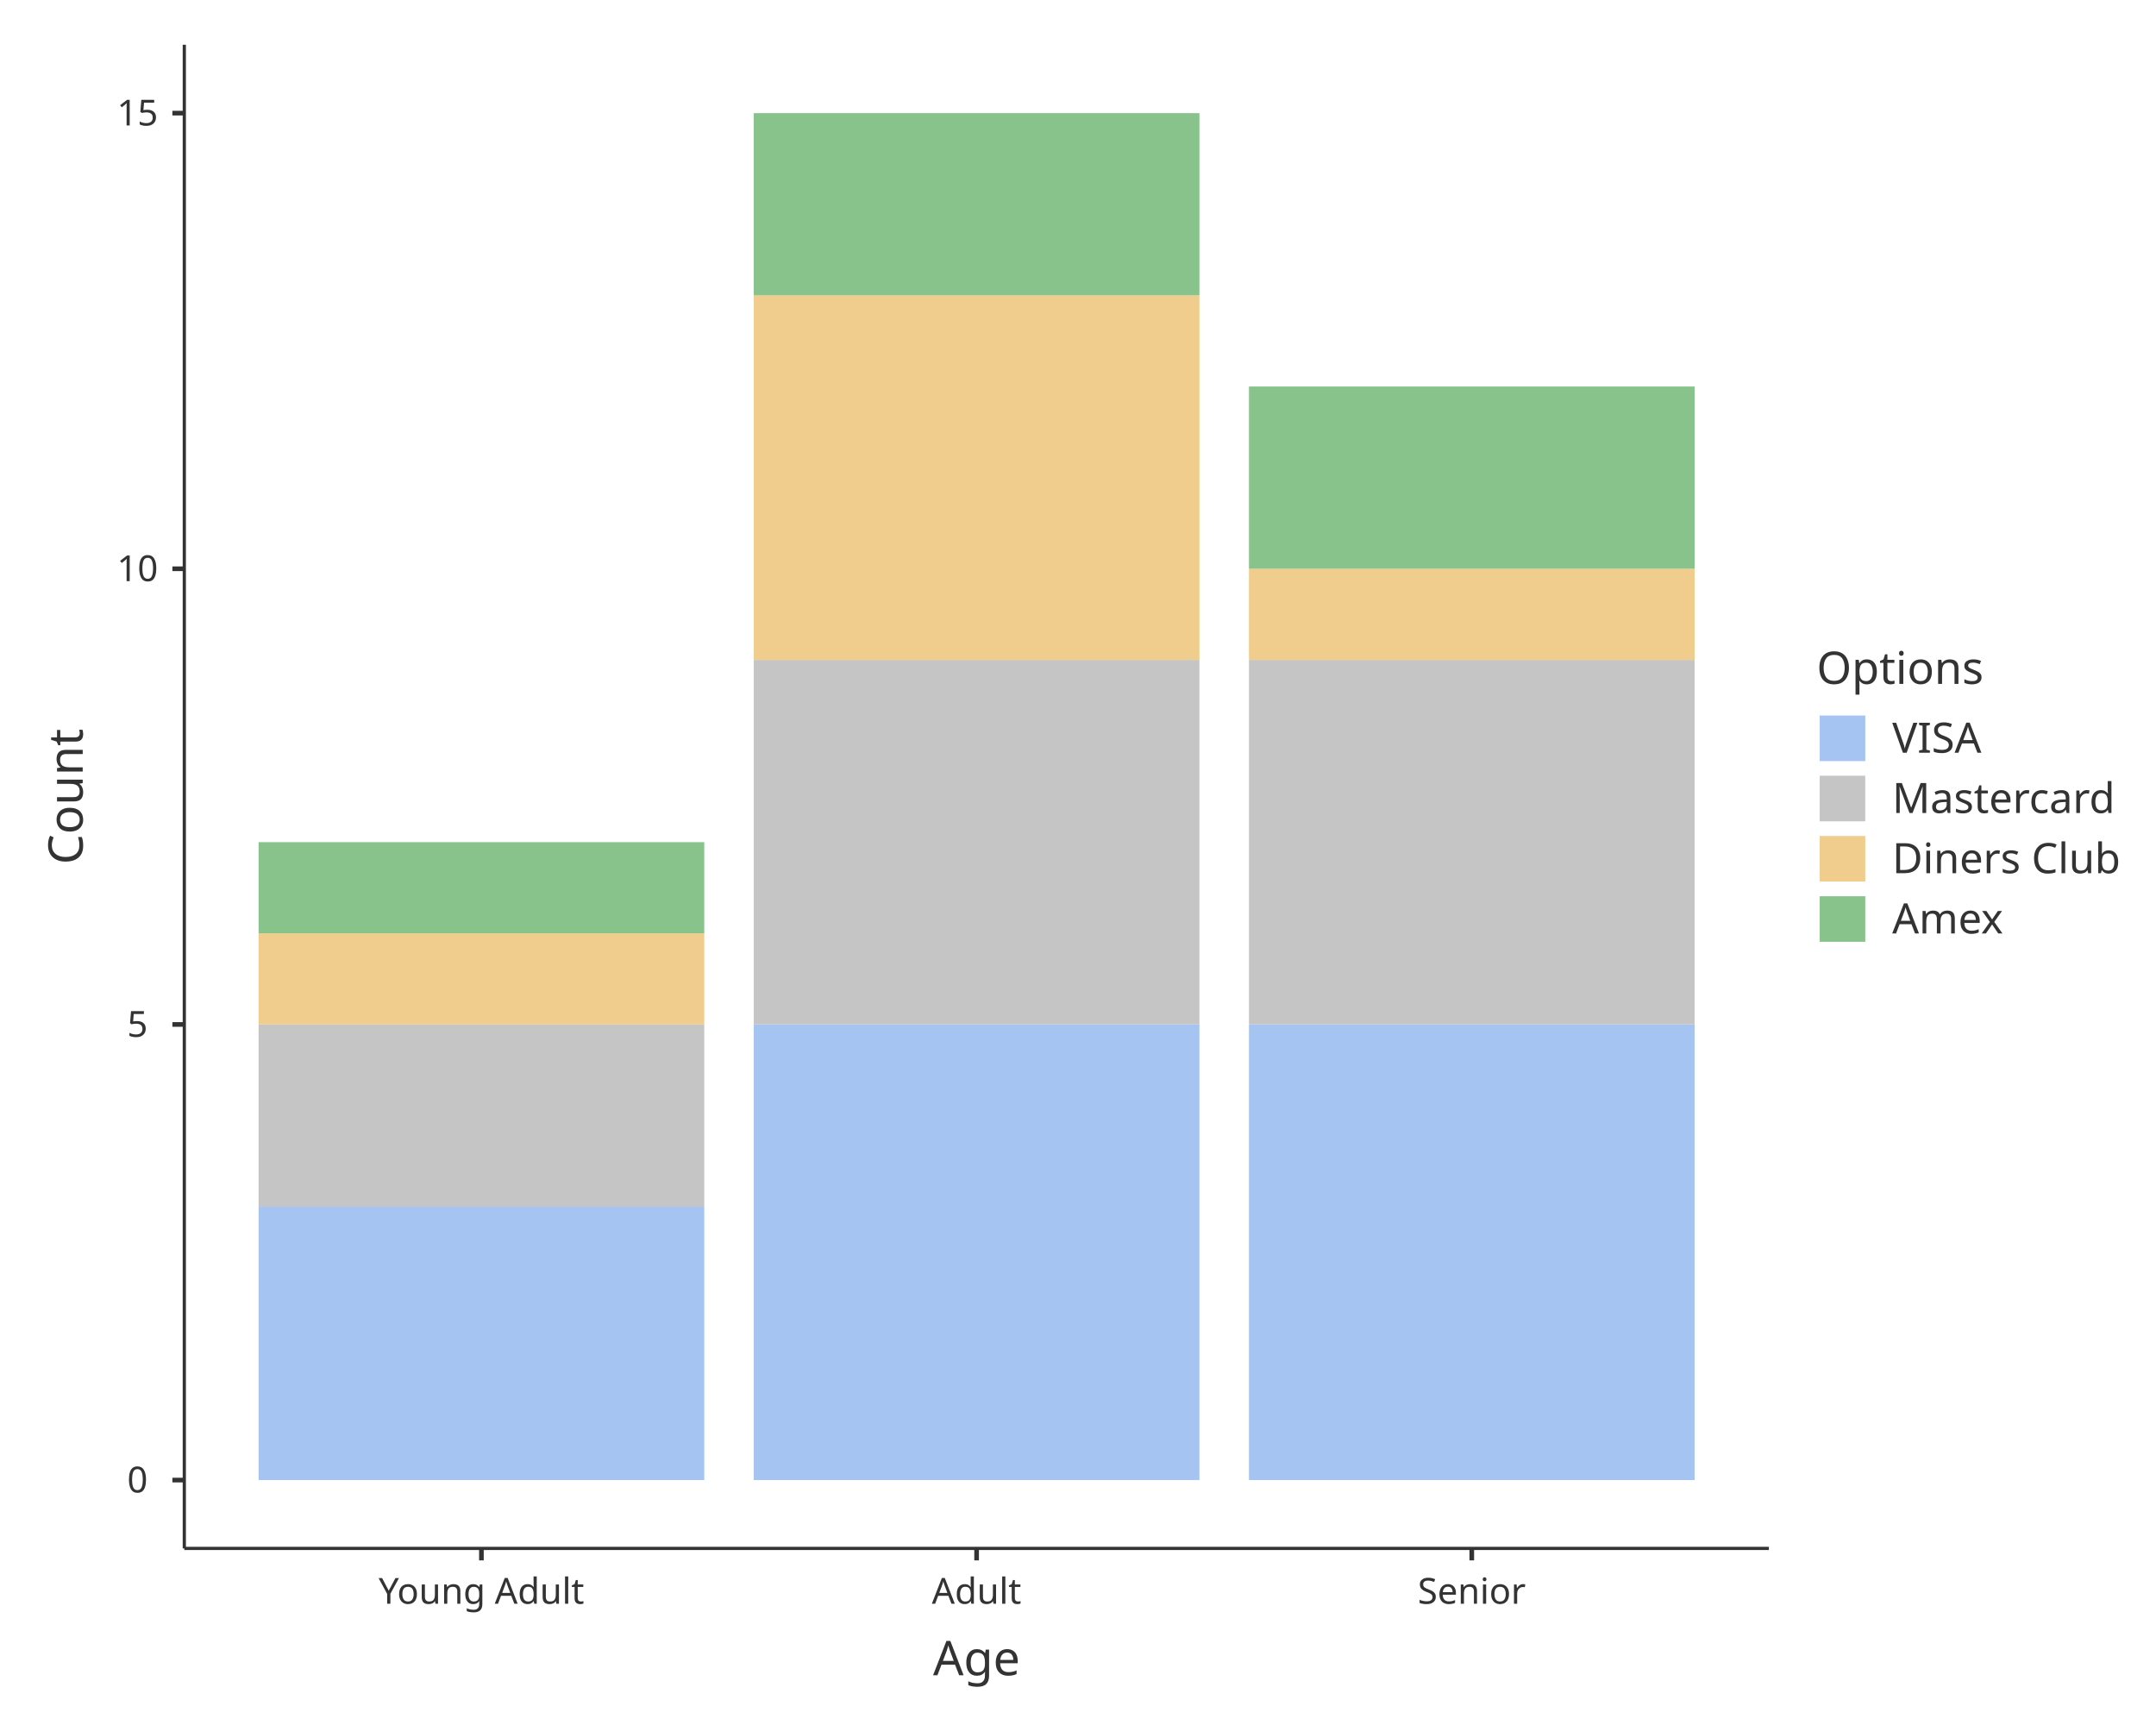
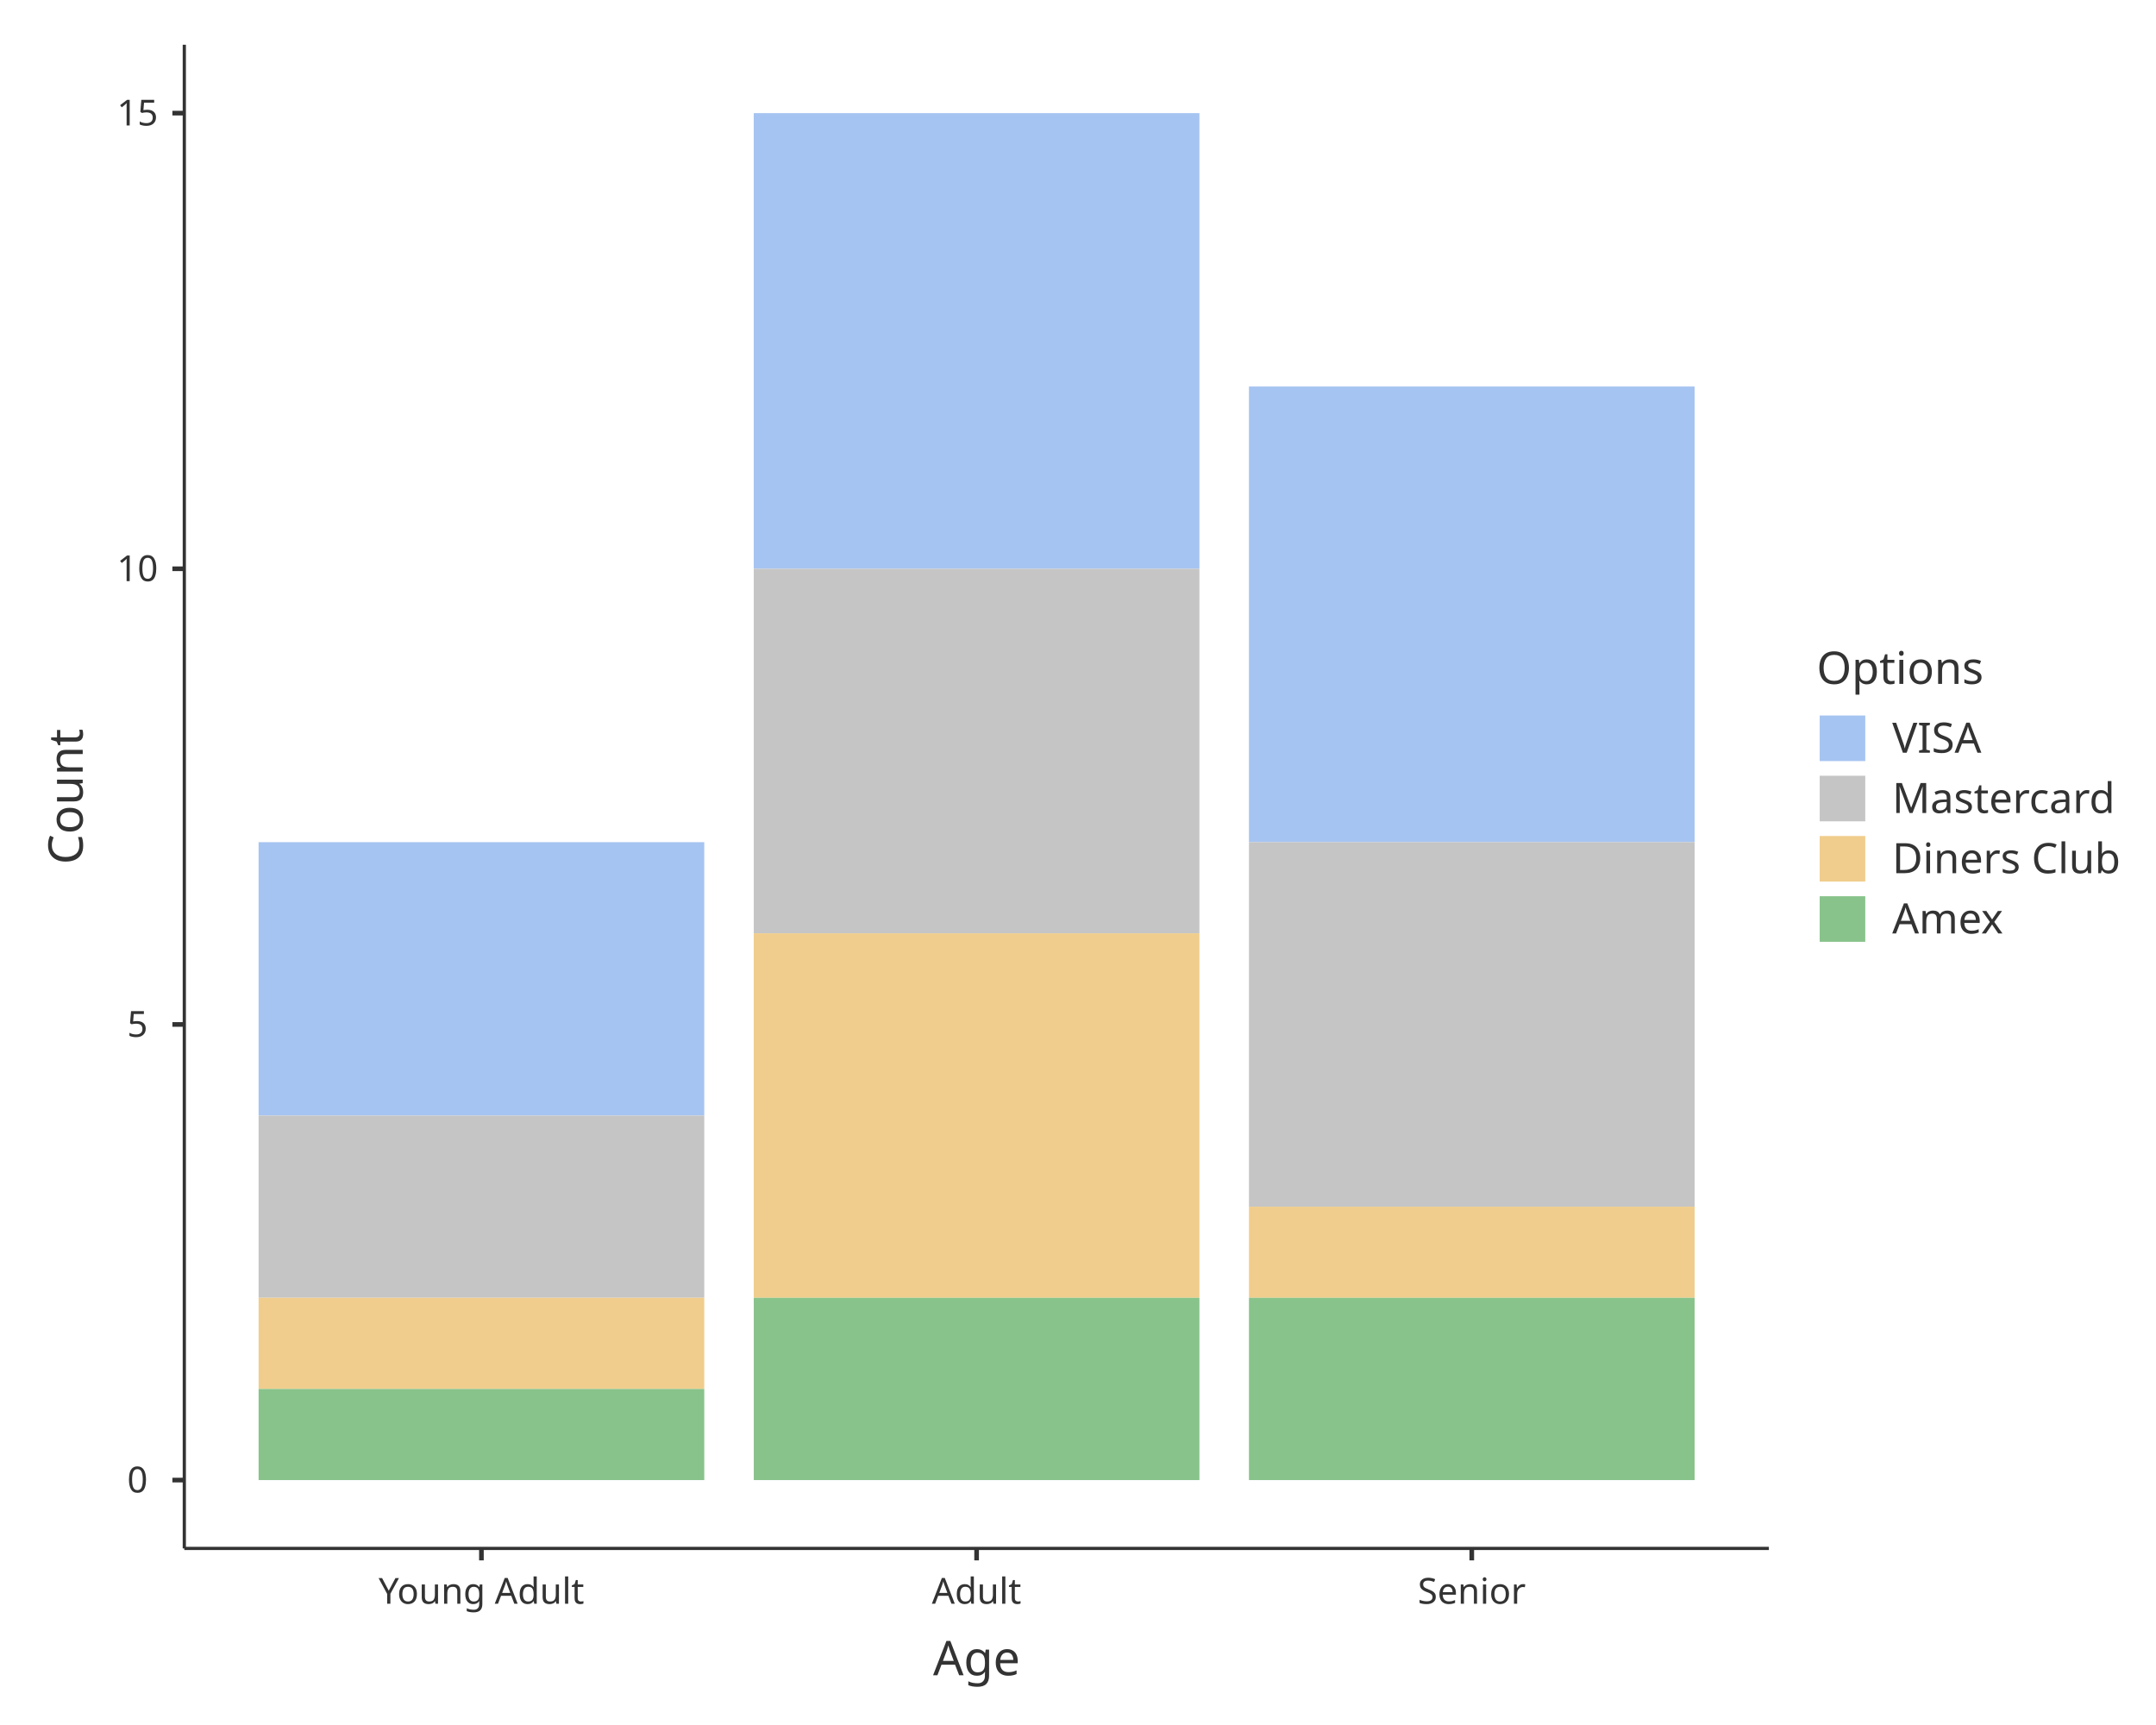
<svg xmlns="http://www.w3.org/2000/svg" class="svglite" data-engine-version="2.0" width="720.00pt" height="576.00pt" viewBox="0 0 720.00 576.00">
  <defs>
    <style type="text/css">
    .svglite line, .svglite polyline, .svglite polygon, .svglite path, .svglite rect, .svglite circle {
      fill: none;
      stroke: #000000;
      stroke-linecap: round;
      stroke-linejoin: round;
      stroke-miterlimit: 10.00;
    }
  </style>
  </defs>
  <rect width="100%" height="100%" style="stroke: none; fill: #FFFFFF;" />
  <defs>
    <clipPath id="cpMC4wMHw3MjAuMDB8MC4wMHw1NzYuMDA=">
      <rect x="0.00" y="0.00" width="720.00" height="576.00" />
    </clipPath>
  </defs>
  <g clip-path="url(#cpMC4wMHw3MjAuMDB8MC4wMHw1NzYuMDA=)">
    <rect x="0" y="0.00" width="720.00" height="576.00" style="stroke-width: 1.55; stroke: none;" />
    <rect x="61.55" y="14.94" width="529.16" height="502.10" style="stroke-width: 1.55; stroke: none;" />
-     <rect x="86.36" y="402.93" width="148.83" height="91.29" style="stroke-width: 1.55; stroke: none; stroke-linecap: butt; stroke-linejoin: miter; fill: #A6C4F1;" />
-     <rect x="251.72" y="342.07" width="148.83" height="152.15" style="stroke-width: 1.55; stroke: none; stroke-linecap: butt; stroke-linejoin: miter; fill: #A6C4F1;" />
-     <rect x="417.09" y="342.07" width="148.83" height="152.15" style="stroke-width: 1.55; stroke: none; stroke-linecap: butt; stroke-linejoin: miter; fill: #A6C4F1;" />
-     <rect x="86.36" y="342.07" width="148.83" height="60.86" style="stroke-width: 1.55; stroke: none; stroke-linecap: butt; stroke-linejoin: miter; fill: #C5C5C5;" />
-     <rect x="251.72" y="220.35" width="148.83" height="121.72" style="stroke-width: 1.55; stroke: none; stroke-linecap: butt; stroke-linejoin: miter; fill: #C5C5C5;" />
-     <rect x="417.09" y="220.35" width="148.83" height="121.72" style="stroke-width: 1.55; stroke: none; stroke-linecap: butt; stroke-linejoin: miter; fill: #C5C5C5;" />
-     <rect x="86.36" y="311.64" width="148.83" height="30.43" style="stroke-width: 1.55; stroke: none; stroke-linecap: butt; stroke-linejoin: miter; fill: #F0CD8C;" />
-     <rect x="251.72" y="98.63" width="148.83" height="121.72" style="stroke-width: 1.55; stroke: none; stroke-linecap: butt; stroke-linejoin: miter; fill: #F0CD8C;" />
-     <rect x="417.09" y="189.92" width="148.83" height="30.43" style="stroke-width: 1.55; stroke: none; stroke-linecap: butt; stroke-linejoin: miter; fill: #F0CD8C;" />
-     <rect x="86.36" y="281.21" width="148.83" height="30.43" style="stroke-width: 1.55; stroke: none; stroke-linecap: butt; stroke-linejoin: miter; fill: #88C38B;" />
-     <rect x="251.72" y="37.77" width="148.83" height="60.86" style="stroke-width: 1.55; stroke: none; stroke-linecap: butt; stroke-linejoin: miter; fill: #88C38B;" />
-     <rect x="417.09" y="129.06" width="148.83" height="60.86" style="stroke-width: 1.55; stroke: none; stroke-linecap: butt; stroke-linejoin: miter; fill: #88C38B;" />
+     <rect x="86.36" y="281.21" width="148.83" height="91.29" style="stroke-width: 1.55; stroke: none; stroke-linecap: butt; stroke-linejoin: miter; fill: #A6C4F1;" />
+     <rect x="251.72" y="37.77" width="148.83" height="152.15" style="stroke-width: 1.55; stroke: none; stroke-linecap: butt; stroke-linejoin: miter; fill: #A6C4F1;" />
+     <rect x="417.09" y="129.06" width="148.83" height="152.15" style="stroke-width: 1.55; stroke: none; stroke-linecap: butt; stroke-linejoin: miter; fill: #A6C4F1;" />
+     <rect x="86.36" y="372.50" width="148.83" height="60.86" style="stroke-width: 1.55; stroke: none; stroke-linecap: butt; stroke-linejoin: miter; fill: #C5C5C5;" />
+     <rect x="251.72" y="189.92" width="148.83" height="121.72" style="stroke-width: 1.55; stroke: none; stroke-linecap: butt; stroke-linejoin: miter; fill: #C5C5C5;" />
+     <rect x="417.09" y="281.21" width="148.83" height="121.72" style="stroke-width: 1.55; stroke: none; stroke-linecap: butt; stroke-linejoin: miter; fill: #C5C5C5;" />
+     <rect x="86.36" y="433.36" width="148.83" height="30.43" style="stroke-width: 1.55; stroke: none; stroke-linecap: butt; stroke-linejoin: miter; fill: #F0CD8C;" />
+     <rect x="251.72" y="311.64" width="148.83" height="121.72" style="stroke-width: 1.55; stroke: none; stroke-linecap: butt; stroke-linejoin: miter; fill: #F0CD8C;" />
+     <rect x="417.09" y="402.93" width="148.83" height="30.43" style="stroke-width: 1.55; stroke: none; stroke-linecap: butt; stroke-linejoin: miter; fill: #F0CD8C;" />
+     <rect x="86.36" y="463.79" width="148.83" height="30.43" style="stroke-width: 1.55; stroke: none; stroke-linecap: butt; stroke-linejoin: miter; fill: #88C38B;" />
+     <rect x="251.72" y="433.36" width="148.83" height="60.86" style="stroke-width: 1.55; stroke: none; stroke-linecap: butt; stroke-linejoin: miter; fill: #88C38B;" />
+     <rect x="417.09" y="433.36" width="148.83" height="60.86" style="stroke-width: 1.55; stroke: none; stroke-linecap: butt; stroke-linejoin: miter; fill: #88C38B;" />
    <polyline points="61.55,517.04 61.55,14.94 " style="stroke-width: 1.07; stroke: #333333; stroke-linecap: butt;" />
    <text x="45.91" y="498.35" text-anchor="middle" style="font-size: 12.00px; fill: #333333; font-family: sans;" textLength="6.67px" lengthAdjust="spacingAndGlyphs">0</text>
    <text x="45.91" y="346.20" text-anchor="middle" style="font-size: 12.00px; fill: #333333; font-family: sans;" textLength="6.67px" lengthAdjust="spacingAndGlyphs">5</text>
    <text x="45.91" y="194.05" text-anchor="middle" style="font-size: 12.00px; fill: #333333; font-family: sans;" textLength="13.35px" lengthAdjust="spacingAndGlyphs">10</text>
    <text x="45.91" y="41.90" text-anchor="middle" style="font-size: 12.00px; fill: #333333; font-family: sans;" textLength="13.35px" lengthAdjust="spacingAndGlyphs">15</text>
    <polyline points="57.57,494.22 61.55,494.22 " style="stroke-width: 1.55; stroke: #333333; stroke-linecap: butt;" />
    <polyline points="57.57,342.07 61.55,342.07 " style="stroke-width: 1.55; stroke: #333333; stroke-linecap: butt;" />
    <polyline points="57.57,189.92 61.55,189.92 " style="stroke-width: 1.55; stroke: #333333; stroke-linecap: butt;" />
    <polyline points="57.57,37.77 61.55,37.77 " style="stroke-width: 1.55; stroke: #333333; stroke-linecap: butt;" />
    <polyline points="61.55,517.04 590.72,517.04 " style="stroke-width: 1.07; stroke: #333333; stroke-linecap: butt;" />
    <polyline points="160.77,521.03 160.77,517.04 " style="stroke-width: 1.55; stroke: #333333; stroke-linecap: butt;" />
    <polyline points="326.14,521.03 326.14,517.04 " style="stroke-width: 1.55; stroke: #333333; stroke-linecap: butt;" />
    <polyline points="491.50,521.03 491.50,517.04 " style="stroke-width: 1.55; stroke: #333333; stroke-linecap: butt;" />
    <text x="160.77" y="535.51" text-anchor="middle" style="font-size: 12.00px; fill: #333333; font-family: sans;" textLength="65.39px" lengthAdjust="spacingAndGlyphs">Young Adult</text>
    <text x="326.14" y="535.51" text-anchor="middle" style="font-size: 12.00px; fill: #333333; font-family: sans;" textLength="27.35px" lengthAdjust="spacingAndGlyphs">Adult</text>
    <text x="491.50" y="535.51" text-anchor="middle" style="font-size: 12.00px; fill: #333333; font-family: sans;" textLength="34.69px" lengthAdjust="spacingAndGlyphs">Senior</text>
    <text x="326.14" y="559.40" text-anchor="middle" style="font-size: 16.00px; fill: #333333; font-family: sans;" textLength="28.47px" lengthAdjust="spacingAndGlyphs">Age</text>
    <text transform="translate(27.62,265.99) rotate(-90)" text-anchor="middle" style="font-size: 16.00px; fill: #333333; font-family: sans;" textLength="42.70px" lengthAdjust="spacingAndGlyphs">Count</text>
    <rect x="606.66" y="216.48" width="98.40" height="99.03" style="stroke-width: 1.55; stroke: none;" />
    <text x="606.66" y="228.36" style="font-size: 15.00px; fill: #333333; font-family: sans;" textLength="51.71px" lengthAdjust="spacingAndGlyphs">Options</text>
    <rect x="607.69" y="238.92" width="15.22" height="15.22" style="stroke-width: 1.55; stroke: none; stroke-linecap: butt; stroke-linejoin: miter; fill: #A6C4F1;" />
    <rect x="607.69" y="259.03" width="15.22" height="15.22" style="stroke-width: 1.55; stroke: none; stroke-linecap: butt; stroke-linejoin: miter; fill: #C5C5C5;" />
    <rect x="607.69" y="279.15" width="15.22" height="15.22" style="stroke-width: 1.55; stroke: none; stroke-linecap: butt; stroke-linejoin: miter; fill: #F0CD8C;" />
    <rect x="607.69" y="299.26" width="15.22" height="15.22" style="stroke-width: 1.55; stroke: none; stroke-linecap: butt; stroke-linejoin: miter; fill: #88C38B;" />
    <text x="631.91" y="251.34" style="font-size: 14.00px; fill: #333333; font-family: sans;" textLength="31.91px" lengthAdjust="spacingAndGlyphs">VISA</text>
    <text x="631.91" y="271.46" style="font-size: 14.00px; fill: #333333; font-family: sans;" textLength="70.04px" lengthAdjust="spacingAndGlyphs">Mastercard</text>
    <text x="631.91" y="291.57" style="font-size: 14.00px; fill: #333333; font-family: sans;" textLength="73.15px" lengthAdjust="spacingAndGlyphs">Diners Club</text>
    <text x="631.91" y="311.69" style="font-size: 14.00px; fill: #333333; font-family: sans;" textLength="35.80px" lengthAdjust="spacingAndGlyphs">Amex</text>
  </g>
</svg>
